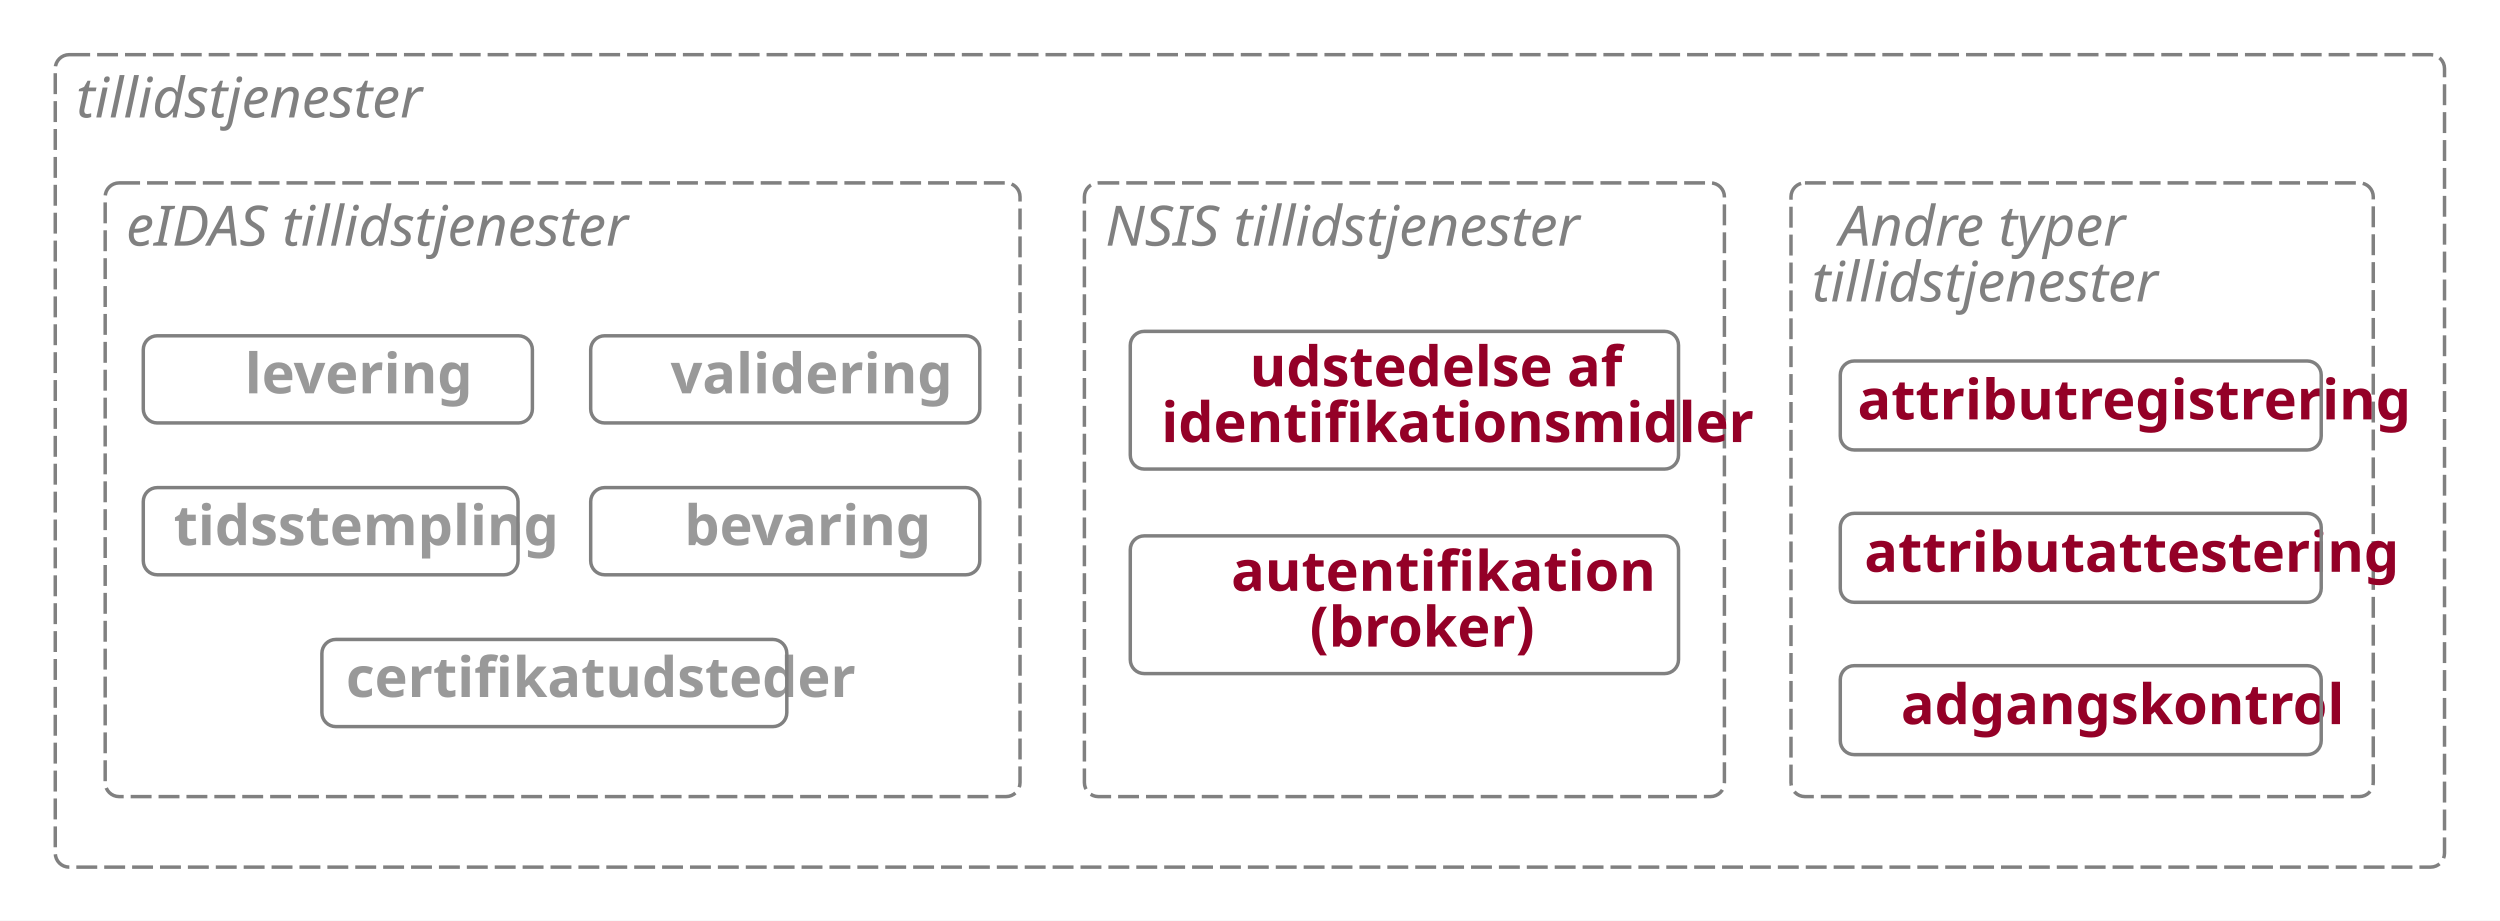
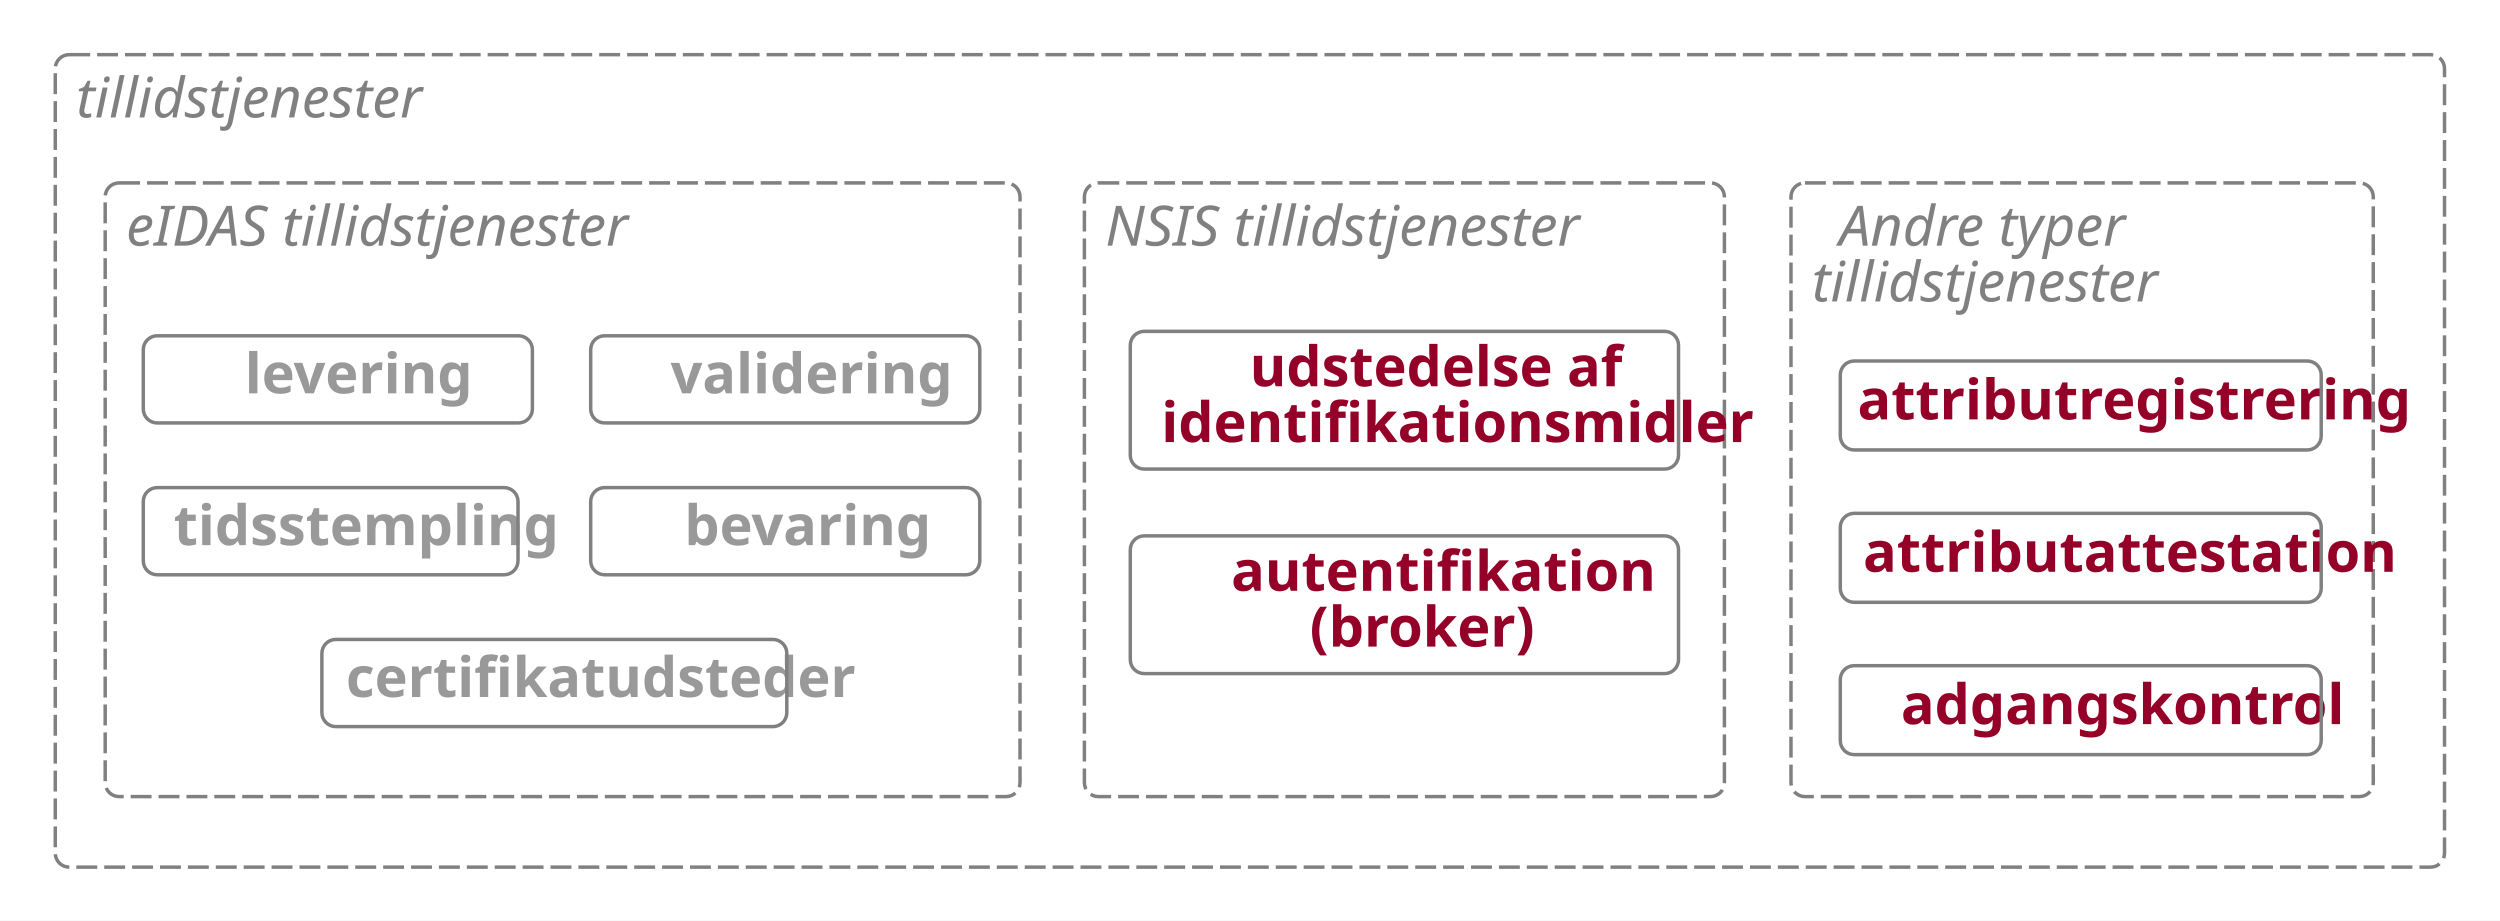
<svg xmlns="http://www.w3.org/2000/svg" fill-opacity="1" color-rendering="auto" color-interpolation="auto" text-rendering="auto" stroke="black" stroke-linecap="square" width="717" stroke-miterlimit="10" shape-rendering="auto" stroke-opacity="1" fill="black" stroke-dasharray="none" font-weight="normal" stroke-width="1" height="264" font-family="'Dialog'" font-style="normal" stroke-linejoin="miter" font-size="12px" stroke-dashoffset="0" image-rendering="auto">
  <defs id="genericDefs" />
  <g>
    <defs id="defs1">
      <clipPath clipPathUnits="userSpaceOnUse" id="clipPath1">
        <path d="M0 0 L717 0 L717 264 L0 264 L0 0 Z" />
      </clipPath>
      <clipPath clipPathUnits="userSpaceOnUse" id="clipPath2">
-         <path d="M87 22 L804 22 L804 286 L87 286 L87 22 Z" />
+         <path d="M64 40 L781 40 L781 304 L64 304 L64 40 Z" />
      </clipPath>
    </defs>
-     <g fill="white" text-rendering="geometricPrecision" shape-rendering="geometricPrecision" transform="translate(-87,-22)" stroke="white">
-       <rect x="87" width="717" height="264" y="22" clip-path="url(#clipPath2)" stroke="none" />
+     <g fill="white" text-rendering="geometricPrecision" shape-rendering="geometricPrecision" transform="translate(-64,-40)" stroke="white">
+       <rect x="64" width="717" height="264" y="40" clip-path="url(#clipPath2)" stroke="none" />
    </g>
-     <g stroke-linecap="butt" transform="matrix(1,0,0,1,-87,-22)" fill="gray" text-rendering="geometricPrecision" shape-rendering="geometricPrecision" stroke-dasharray="6,2" stroke="gray" stroke-miterlimit="1.45">
-       <rect x="102.851" y="37.678" clip-path="url(#clipPath2)" fill="none" width="685.237" rx="4" ry="4" height="233.015" />
+     <g stroke-linecap="butt" transform="matrix(1,0,0,1,-64,-40)" fill="gray" text-rendering="geometricPrecision" shape-rendering="geometricPrecision" stroke-dasharray="6,2" stroke="gray" stroke-miterlimit="1.45">
+       <rect x="79.851" y="55.678" clip-path="url(#clipPath2)" fill="none" width="685.237" rx="4" ry="4" height="233.015" />
    </g>
-     <g stroke-linecap="butt" font-size="16px" transform="matrix(1,0,0,1,-87,-22)" fill="gray" text-rendering="geometricPrecision" font-family="'Calibri'" shape-rendering="geometricPrecision" font-style="italic" stroke="gray" stroke-miterlimit="1.45">
-       <text x="108.851" xml:space="preserve" y="55.678" clip-path="url(#clipPath2)" stroke="none">tillidstjenester</text>
+     <g stroke-linecap="butt" font-size="16px" transform="matrix(1,0,0,1,-64,-40)" fill="gray" text-rendering="geometricPrecision" font-family="'Calibri'" shape-rendering="geometricPrecision" font-style="italic" stroke="gray" stroke-miterlimit="1.45">
+       <text x="85.851" xml:space="preserve" y="73.678" clip-path="url(#clipPath2)" stroke="none">tillidstjenester</text>
    </g>
-     <g stroke-linecap="butt" transform="matrix(1,0,0,1,-87,-22)" fill="gray" text-rendering="geometricPrecision" shape-rendering="geometricPrecision" stroke-dasharray="6,2" stroke="gray" stroke-miterlimit="1.45">
-       <rect x="117.167" y="74.458" clip-path="url(#clipPath2)" fill="none" width="262.377" rx="4" ry="4" height="176.005" />
+     <g stroke-linecap="butt" transform="matrix(1,0,0,1,-64,-40)" fill="gray" text-rendering="geometricPrecision" shape-rendering="geometricPrecision" stroke-dasharray="6,2" stroke="gray" stroke-miterlimit="1.45">
+       <rect x="94.167" y="92.458" clip-path="url(#clipPath2)" fill="none" width="262.377" rx="4" ry="4" height="176.005" />
    </g>
-     <g stroke-linecap="butt" font-size="16px" transform="matrix(1,0,0,1,-87,-22)" fill="gray" text-rendering="geometricPrecision" font-family="'Calibri'" shape-rendering="geometricPrecision" font-style="italic" stroke="gray" stroke-miterlimit="1.45">
-       <text x="123.167" xml:space="preserve" y="92.458" clip-path="url(#clipPath2)" stroke="none">eIDAS tillidstjenester</text>
+     <g stroke-linecap="butt" font-size="16px" transform="matrix(1,0,0,1,-64,-40)" fill="gray" text-rendering="geometricPrecision" font-family="'Calibri'" shape-rendering="geometricPrecision" font-style="italic" stroke="gray" stroke-miterlimit="1.45">
+       <text x="100.167" xml:space="preserve" y="110.458" clip-path="url(#clipPath2)" stroke="none">eIDAS tillidstjenester</text>
    </g>
-     <g stroke-linecap="butt" transform="matrix(1,0,0,1,-87,-22)" fill="gray" text-rendering="geometricPrecision" shape-rendering="geometricPrecision" stroke-dasharray="6,2" stroke="gray" stroke-miterlimit="1.45">
-       <rect x="398.005" y="74.458" clip-path="url(#clipPath2)" fill="none" width="183.556" rx="4" ry="4" height="176.005" />
+     <g stroke-linecap="butt" transform="matrix(1,0,0,1,-64,-40)" fill="gray" text-rendering="geometricPrecision" shape-rendering="geometricPrecision" stroke-dasharray="6,2" stroke="gray" stroke-miterlimit="1.45">
+       <rect x="375.005" y="92.458" clip-path="url(#clipPath2)" fill="none" width="183.556" rx="4" ry="4" height="176.005" />
    </g>
-     <g stroke-linecap="butt" font-size="16px" transform="matrix(1,0,0,1,-87,-22)" fill="gray" text-rendering="geometricPrecision" font-family="'Calibri'" shape-rendering="geometricPrecision" font-style="italic" stroke="gray" stroke-miterlimit="1.45">
-       <text x="404.005" xml:space="preserve" y="92.458" clip-path="url(#clipPath2)" stroke="none">NSIS tillidstjenester</text>
+     <g stroke-linecap="butt" font-size="16px" transform="matrix(1,0,0,1,-64,-40)" fill="gray" text-rendering="geometricPrecision" font-family="'Calibri'" shape-rendering="geometricPrecision" font-style="italic" stroke="gray" stroke-miterlimit="1.45">
+       <text x="381.005" xml:space="preserve" y="110.458" clip-path="url(#clipPath2)" stroke="none">NSIS tillidstjenester</text>
    </g>
-     <g stroke-linecap="butt" transform="matrix(1,0,0,1,-87,-22)" fill="gray" text-rendering="geometricPrecision" shape-rendering="geometricPrecision" stroke-dasharray="6,2" stroke="gray" stroke-miterlimit="1.45">
-       <rect x="600.655" y="74.458" clip-path="url(#clipPath2)" fill="none" width="167" rx="4" ry="4" height="176.005" />
+     <g stroke-linecap="butt" transform="matrix(1,0,0,1,-64,-40)" fill="gray" text-rendering="geometricPrecision" shape-rendering="geometricPrecision" stroke-dasharray="6,2" stroke="gray" stroke-miterlimit="1.45">
+       <rect x="577.655" y="92.458" clip-path="url(#clipPath2)" fill="none" width="167" rx="4" ry="4" height="176.005" />
    </g>
-     <g stroke-linecap="butt" font-size="16px" transform="matrix(1,0,0,1,-87,-22)" fill="gray" text-rendering="geometricPrecision" font-family="'Calibri'" shape-rendering="geometricPrecision" font-style="italic" stroke="gray" stroke-miterlimit="1.45">
-       <text x="614.448" xml:space="preserve" y="92.458" clip-path="url(#clipPath2)" stroke="none">Andre typer</text>
-       <text x="606.655" xml:space="preserve" y="108.458" clip-path="url(#clipPath2)" stroke="none">tillidstjenester</text>
+     <g stroke-linecap="butt" font-size="16px" transform="matrix(1,0,0,1,-64,-40)" fill="gray" text-rendering="geometricPrecision" font-family="'Calibri'" shape-rendering="geometricPrecision" font-style="italic" stroke="gray" stroke-miterlimit="1.45">
+       <text x="591.448" xml:space="preserve" y="110.458" clip-path="url(#clipPath2)" stroke="none">Andre typer</text>
+       <text x="583.655" xml:space="preserve" y="126.458" clip-path="url(#clipPath2)" stroke="none">tillidstjenester</text>
    </g>
-     <g stroke-linecap="butt" font-size="16px" transform="matrix(1,0,0,1,-87,-22)" fill="rgb(153,153,153)" text-rendering="geometricPrecision" font-family="'Calibri'" shape-rendering="geometricPrecision" stroke="rgb(153,153,153)" font-weight="bold" stroke-miterlimit="1.45">
-       <text x="186.23" xml:space="preserve" y="221.891" clip-path="url(#clipPath2)" stroke="none">certifikatudsteder</text>
+     <g stroke-linecap="butt" font-size="16px" transform="matrix(1,0,0,1,-64,-40)" fill="rgb(153,153,153)" text-rendering="geometricPrecision" font-family="'Calibri'" shape-rendering="geometricPrecision" stroke="rgb(153,153,153)" font-weight="bold" stroke-miterlimit="1.45">
+       <text x="163.23" xml:space="preserve" y="239.891" clip-path="url(#clipPath2)" stroke="none">certifikatudsteder</text>
    </g>
-     <g stroke-linecap="butt" transform="matrix(1,0,0,1,-87,-22)" fill="gray" text-rendering="geometricPrecision" shape-rendering="geometricPrecision" stroke="gray" stroke-miterlimit="1.45">
-       <rect x="179.317" y="205.391" clip-path="url(#clipPath2)" fill="none" width="133.341" rx="4" ry="4" height="25" />
+     <g stroke-linecap="butt" transform="matrix(1,0,0,1,-64,-40)" fill="gray" text-rendering="geometricPrecision" shape-rendering="geometricPrecision" stroke="gray" stroke-miterlimit="1.45">
+       <rect x="156.317" y="223.391" clip-path="url(#clipPath2)" fill="none" width="133.341" rx="4" ry="4" height="25" />
    </g>
-     <g stroke-linecap="butt" font-size="16px" transform="matrix(1,0,0,1,-87,-22)" fill="rgb(153,153,153)" text-rendering="geometricPrecision" font-family="'Calibri'" shape-rendering="geometricPrecision" stroke="rgb(153,153,153)" font-weight="bold" stroke-miterlimit="1.45">
-       <text x="136.8" xml:space="preserve" y="178.347" clip-path="url(#clipPath2)" stroke="none">tidsstempling</text>
+     <g stroke-linecap="butt" font-size="16px" transform="matrix(1,0,0,1,-64,-40)" fill="rgb(153,153,153)" text-rendering="geometricPrecision" font-family="'Calibri'" shape-rendering="geometricPrecision" stroke="rgb(153,153,153)" font-weight="bold" stroke-miterlimit="1.45">
+       <text x="113.8" xml:space="preserve" y="196.347" clip-path="url(#clipPath2)" stroke="none">tidsstempling</text>
    </g>
-     <g stroke-linecap="butt" transform="matrix(1,0,0,1,-87,-22)" fill="gray" text-rendering="geometricPrecision" shape-rendering="geometricPrecision" stroke="gray" stroke-miterlimit="1.45">
-       <rect x="128.094" y="161.847" clip-path="url(#clipPath2)" fill="none" width="107.473" rx="4" ry="4" height="25" />
+     <g stroke-linecap="butt" transform="matrix(1,0,0,1,-64,-40)" fill="gray" text-rendering="geometricPrecision" shape-rendering="geometricPrecision" stroke="gray" stroke-miterlimit="1.45">
+       <rect x="105.094" y="179.847" clip-path="url(#clipPath2)" fill="none" width="107.473" rx="4" ry="4" height="25" />
    </g>
-     <g stroke-linecap="butt" font-size="16px" transform="matrix(1,0,0,1,-87,-22)" fill="rgb(153,153,153)" text-rendering="geometricPrecision" font-family="'Calibri'" shape-rendering="geometricPrecision" stroke="rgb(153,153,153)" font-weight="bold" stroke-miterlimit="1.45">
-       <text x="279.327" xml:space="preserve" y="134.803" clip-path="url(#clipPath2)" stroke="none">validering</text>
+     <g stroke-linecap="butt" font-size="16px" transform="matrix(1,0,0,1,-64,-40)" fill="rgb(153,153,153)" text-rendering="geometricPrecision" font-family="'Calibri'" shape-rendering="geometricPrecision" stroke="rgb(153,153,153)" font-weight="bold" stroke-miterlimit="1.45">
+       <text x="256.327" xml:space="preserve" y="152.803" clip-path="url(#clipPath2)" stroke="none">validering</text>
    </g>
-     <g stroke-linecap="butt" transform="matrix(1,0,0,1,-87,-22)" fill="gray" text-rendering="geometricPrecision" shape-rendering="geometricPrecision" stroke="gray" stroke-miterlimit="1.45">
-       <rect x="256.408" y="118.303" clip-path="url(#clipPath2)" fill="none" width="111.597" rx="4" ry="4" height="25" />
+     <g stroke-linecap="butt" transform="matrix(1,0,0,1,-64,-40)" fill="gray" text-rendering="geometricPrecision" shape-rendering="geometricPrecision" stroke="gray" stroke-miterlimit="1.45">
+       <rect x="233.408" y="136.303" clip-path="url(#clipPath2)" fill="none" width="111.597" rx="4" ry="4" height="25" />
    </g>
-     <g stroke-linecap="butt" font-size="16px" transform="matrix(1,0,0,1,-87,-22)" fill="rgb(153,153,153)" text-rendering="geometricPrecision" font-family="'Calibri'" shape-rendering="geometricPrecision" stroke="rgb(153,153,153)" font-weight="bold" stroke-miterlimit="1.45">
-       <text x="157.194" xml:space="preserve" y="134.803" clip-path="url(#clipPath2)" stroke="none">levering</text>
+     <g stroke-linecap="butt" font-size="16px" transform="matrix(1,0,0,1,-64,-40)" fill="rgb(153,153,153)" text-rendering="geometricPrecision" font-family="'Calibri'" shape-rendering="geometricPrecision" stroke="rgb(153,153,153)" font-weight="bold" stroke-miterlimit="1.45">
+       <text x="134.194" xml:space="preserve" y="152.803" clip-path="url(#clipPath2)" stroke="none">levering</text>
    </g>
-     <g stroke-linecap="butt" transform="matrix(1,0,0,1,-87,-22)" fill="gray" text-rendering="geometricPrecision" shape-rendering="geometricPrecision" stroke="gray" stroke-miterlimit="1.45">
-       <rect x="128.094" y="118.303" clip-path="url(#clipPath2)" fill="none" width="111.597" rx="4" ry="4" height="25" />
+     <g stroke-linecap="butt" transform="matrix(1,0,0,1,-64,-40)" fill="gray" text-rendering="geometricPrecision" shape-rendering="geometricPrecision" stroke="gray" stroke-miterlimit="1.45">
+       <rect x="105.094" y="136.303" clip-path="url(#clipPath2)" fill="none" width="111.597" rx="4" ry="4" height="25" />
    </g>
-     <g stroke-linecap="butt" font-size="16px" transform="matrix(1,0,0,1,-87,-22)" fill="rgb(148,0,39)" text-rendering="geometricPrecision" font-family="'Calibri'" shape-rendering="geometricPrecision" stroke="rgb(148,0,39)" font-weight="bold" stroke-miterlimit="1.45">
-       <text x="445.412" xml:space="preserve" y="132.782" clip-path="url(#clipPath2)" stroke="none">udstedelse af</text>
-       <text x="420.056" xml:space="preserve" y="148.782" clip-path="url(#clipPath2)" stroke="none">identifikationsmidler</text>
+     <g stroke-linecap="butt" font-size="16px" transform="matrix(1,0,0,1,-64,-40)" fill="rgb(148,0,39)" text-rendering="geometricPrecision" font-family="'Calibri'" shape-rendering="geometricPrecision" stroke="rgb(148,0,39)" font-weight="bold" stroke-miterlimit="1.45">
+       <text x="422.412" xml:space="preserve" y="150.782" clip-path="url(#clipPath2)" stroke="none">udstedelse af</text>
+       <text x="397.056" xml:space="preserve" y="166.782" clip-path="url(#clipPath2)" stroke="none">identifikationsmidler</text>
    </g>
-     <g stroke-linecap="butt" transform="matrix(1,0,0,1,-87,-22)" fill="gray" text-rendering="geometricPrecision" shape-rendering="geometricPrecision" stroke="gray" stroke-miterlimit="1.45">
-       <rect x="411.165" y="117.034" clip-path="url(#clipPath2)" fill="none" width="157.235" rx="4" ry="4" height="39.496" />
+     <g stroke-linecap="butt" transform="matrix(1,0,0,1,-64,-40)" fill="gray" text-rendering="geometricPrecision" shape-rendering="geometricPrecision" stroke="gray" stroke-miterlimit="1.45">
+       <rect x="388.165" y="135.034" clip-path="url(#clipPath2)" fill="none" width="157.235" rx="4" ry="4" height="39.496" />
    </g>
-     <g stroke-linecap="butt" font-size="16px" transform="matrix(1,0,0,1,-87,-22)" fill="rgb(148,0,39)" text-rendering="geometricPrecision" font-family="'Calibri'" shape-rendering="geometricPrecision" stroke="rgb(148,0,39)" font-weight="bold" stroke-miterlimit="1.45">
-       <text x="440.091" xml:space="preserve" y="191.438" clip-path="url(#clipPath2)" stroke="none">autentifikation</text>
-       <text x="462.65" xml:space="preserve" y="207.438" clip-path="url(#clipPath2)" stroke="none">(broker)</text>
+     <g stroke-linecap="butt" font-size="16px" transform="matrix(1,0,0,1,-64,-40)" fill="rgb(148,0,39)" text-rendering="geometricPrecision" font-family="'Calibri'" shape-rendering="geometricPrecision" stroke="rgb(148,0,39)" font-weight="bold" stroke-miterlimit="1.45">
+       <text x="417.091" xml:space="preserve" y="209.438" clip-path="url(#clipPath2)" stroke="none">autentifikation</text>
+       <text x="439.65" xml:space="preserve" y="225.438" clip-path="url(#clipPath2)" stroke="none">(broker)</text>
    </g>
-     <g stroke-linecap="butt" transform="matrix(1,0,0,1,-87,-22)" fill="gray" text-rendering="geometricPrecision" shape-rendering="geometricPrecision" stroke="gray" stroke-miterlimit="1.45">
-       <rect x="411.165" y="175.69" clip-path="url(#clipPath2)" fill="none" width="157.235" rx="4" ry="4" height="39.496" />
+     <g stroke-linecap="butt" transform="matrix(1,0,0,1,-64,-40)" fill="gray" text-rendering="geometricPrecision" shape-rendering="geometricPrecision" stroke="gray" stroke-miterlimit="1.45">
+       <rect x="388.165" y="193.69" clip-path="url(#clipPath2)" fill="none" width="157.235" rx="4" ry="4" height="39.496" />
    </g>
-     <g stroke-linecap="butt" font-size="16px" transform="matrix(1,0,0,1,-87,-22)" fill="rgb(148,0,39)" text-rendering="geometricPrecision" font-family="'Calibri'" shape-rendering="geometricPrecision" stroke="rgb(148,0,39)" font-weight="bold" stroke-miterlimit="1.45">
-       <text x="619.735" xml:space="preserve" y="142.292" clip-path="url(#clipPath2)" stroke="none">attributregistrering</text>
+     <g stroke-linecap="butt" font-size="16px" transform="matrix(1,0,0,1,-64,-40)" fill="rgb(148,0,39)" text-rendering="geometricPrecision" font-family="'Calibri'" shape-rendering="geometricPrecision" stroke="rgb(148,0,39)" font-weight="bold" stroke-miterlimit="1.45">
+       <text x="596.735" xml:space="preserve" y="160.292" clip-path="url(#clipPath2)" stroke="none">attributregistrering</text>
    </g>
-     <g stroke-linecap="butt" transform="matrix(1,0,0,1,-87,-22)" fill="gray" text-rendering="geometricPrecision" shape-rendering="geometricPrecision" stroke="gray" stroke-miterlimit="1.45">
-       <rect x="614.794" y="125.535" clip-path="url(#clipPath2)" fill="none" width="137.93" rx="4" ry="4" height="25.514" />
+     <g stroke-linecap="butt" transform="matrix(1,0,0,1,-64,-40)" fill="gray" text-rendering="geometricPrecision" shape-rendering="geometricPrecision" stroke="gray" stroke-miterlimit="1.45">
+       <rect x="591.794" y="143.536" clip-path="url(#clipPath2)" fill="none" width="137.93" rx="4" ry="4" height="25.514" />
    </g>
-     <g stroke-linecap="butt" font-size="16px" transform="matrix(1,0,0,1,-87,-22)" fill="rgb(153,153,153)" text-rendering="geometricPrecision" font-family="'Calibri'" shape-rendering="geometricPrecision" stroke="rgb(153,153,153)" font-weight="bold" stroke-miterlimit="1.45">
-       <text x="283.257" xml:space="preserve" y="178.347" clip-path="url(#clipPath2)" stroke="none">bevaring</text>
+     <g stroke-linecap="butt" font-size="16px" transform="matrix(1,0,0,1,-64,-40)" fill="rgb(153,153,153)" text-rendering="geometricPrecision" font-family="'Calibri'" shape-rendering="geometricPrecision" stroke="rgb(153,153,153)" font-weight="bold" stroke-miterlimit="1.45">
+       <text x="260.257" xml:space="preserve" y="196.347" clip-path="url(#clipPath2)" stroke="none">bevaring</text>
    </g>
-     <g stroke-linecap="butt" transform="matrix(1,0,0,1,-87,-22)" fill="gray" text-rendering="geometricPrecision" shape-rendering="geometricPrecision" stroke="gray" stroke-miterlimit="1.45">
-       <rect x="256.408" y="161.847" clip-path="url(#clipPath2)" fill="none" width="111.597" rx="4" ry="4" height="25" />
+     <g stroke-linecap="butt" transform="matrix(1,0,0,1,-64,-40)" fill="gray" text-rendering="geometricPrecision" shape-rendering="geometricPrecision" stroke="gray" stroke-miterlimit="1.45">
+       <rect x="233.408" y="179.847" clip-path="url(#clipPath2)" fill="none" width="111.597" rx="4" ry="4" height="25" />
    </g>
-     <g stroke-linecap="butt" font-size="16px" transform="matrix(1,0,0,1,-87,-22)" fill="rgb(148,0,39)" text-rendering="geometricPrecision" font-family="'Calibri'" shape-rendering="geometricPrecision" stroke="rgb(148,0,39)" font-weight="bold" stroke-miterlimit="1.45">
-       <text x="621.685" xml:space="preserve" y="185.982" clip-path="url(#clipPath2)" stroke="none">attributattestering</text>
+     <g stroke-linecap="butt" font-size="16px" transform="matrix(1,0,0,1,-64,-40)" fill="rgb(148,0,39)" text-rendering="geometricPrecision" font-family="'Calibri'" shape-rendering="geometricPrecision" stroke="rgb(148,0,39)" font-weight="bold" stroke-miterlimit="1.45">
+       <text x="598.325" xml:space="preserve" y="203.982" clip-path="url(#clipPath2)" stroke="none">attributattestation</text>
    </g>
-     <g stroke-linecap="butt" transform="matrix(1,0,0,1,-87,-22)" fill="gray" text-rendering="geometricPrecision" shape-rendering="geometricPrecision" stroke="gray" stroke-miterlimit="1.45">
-       <rect x="614.794" y="169.225" clip-path="url(#clipPath2)" fill="none" width="137.93" rx="4" ry="4" height="25.514" />
+     <g stroke-linecap="butt" transform="matrix(1,0,0,1,-64,-40)" fill="gray" text-rendering="geometricPrecision" shape-rendering="geometricPrecision" stroke="gray" stroke-miterlimit="1.45">
+       <rect x="591.794" y="187.225" clip-path="url(#clipPath2)" fill="none" width="137.93" rx="4" ry="4" height="25.514" />
    </g>
-     <g stroke-linecap="butt" font-size="16px" transform="matrix(1,0,0,1,-87,-22)" fill="rgb(148,0,39)" text-rendering="geometricPrecision" font-family="'Calibri'" shape-rendering="geometricPrecision" stroke="rgb(148,0,39)" font-weight="bold" stroke-miterlimit="1.45">
-       <text x="632.181" xml:space="preserve" y="229.672" clip-path="url(#clipPath2)" stroke="none">adgangskontrol</text>
+     <g stroke-linecap="butt" font-size="16px" transform="matrix(1,0,0,1,-64,-40)" fill="rgb(148,0,39)" text-rendering="geometricPrecision" font-family="'Calibri'" shape-rendering="geometricPrecision" stroke="rgb(148,0,39)" font-weight="bold" stroke-miterlimit="1.45">
+       <text x="609.181" xml:space="preserve" y="247.672" clip-path="url(#clipPath2)" stroke="none">adgangskontrol</text>
    </g>
-     <g stroke-linecap="butt" transform="matrix(1,0,0,1,-87,-22)" fill="gray" text-rendering="geometricPrecision" shape-rendering="geometricPrecision" stroke="gray" stroke-miterlimit="1.45">
-       <rect x="614.794" y="212.915" clip-path="url(#clipPath2)" fill="none" width="137.93" rx="4" ry="4" height="25.514" />
+     <g stroke-linecap="butt" transform="matrix(1,0,0,1,-64,-40)" fill="gray" text-rendering="geometricPrecision" shape-rendering="geometricPrecision" stroke="gray" stroke-miterlimit="1.45">
+       <rect x="591.794" y="230.915" clip-path="url(#clipPath2)" fill="none" width="137.93" rx="4" ry="4" height="25.514" />
    </g>
  </g>
</svg>
